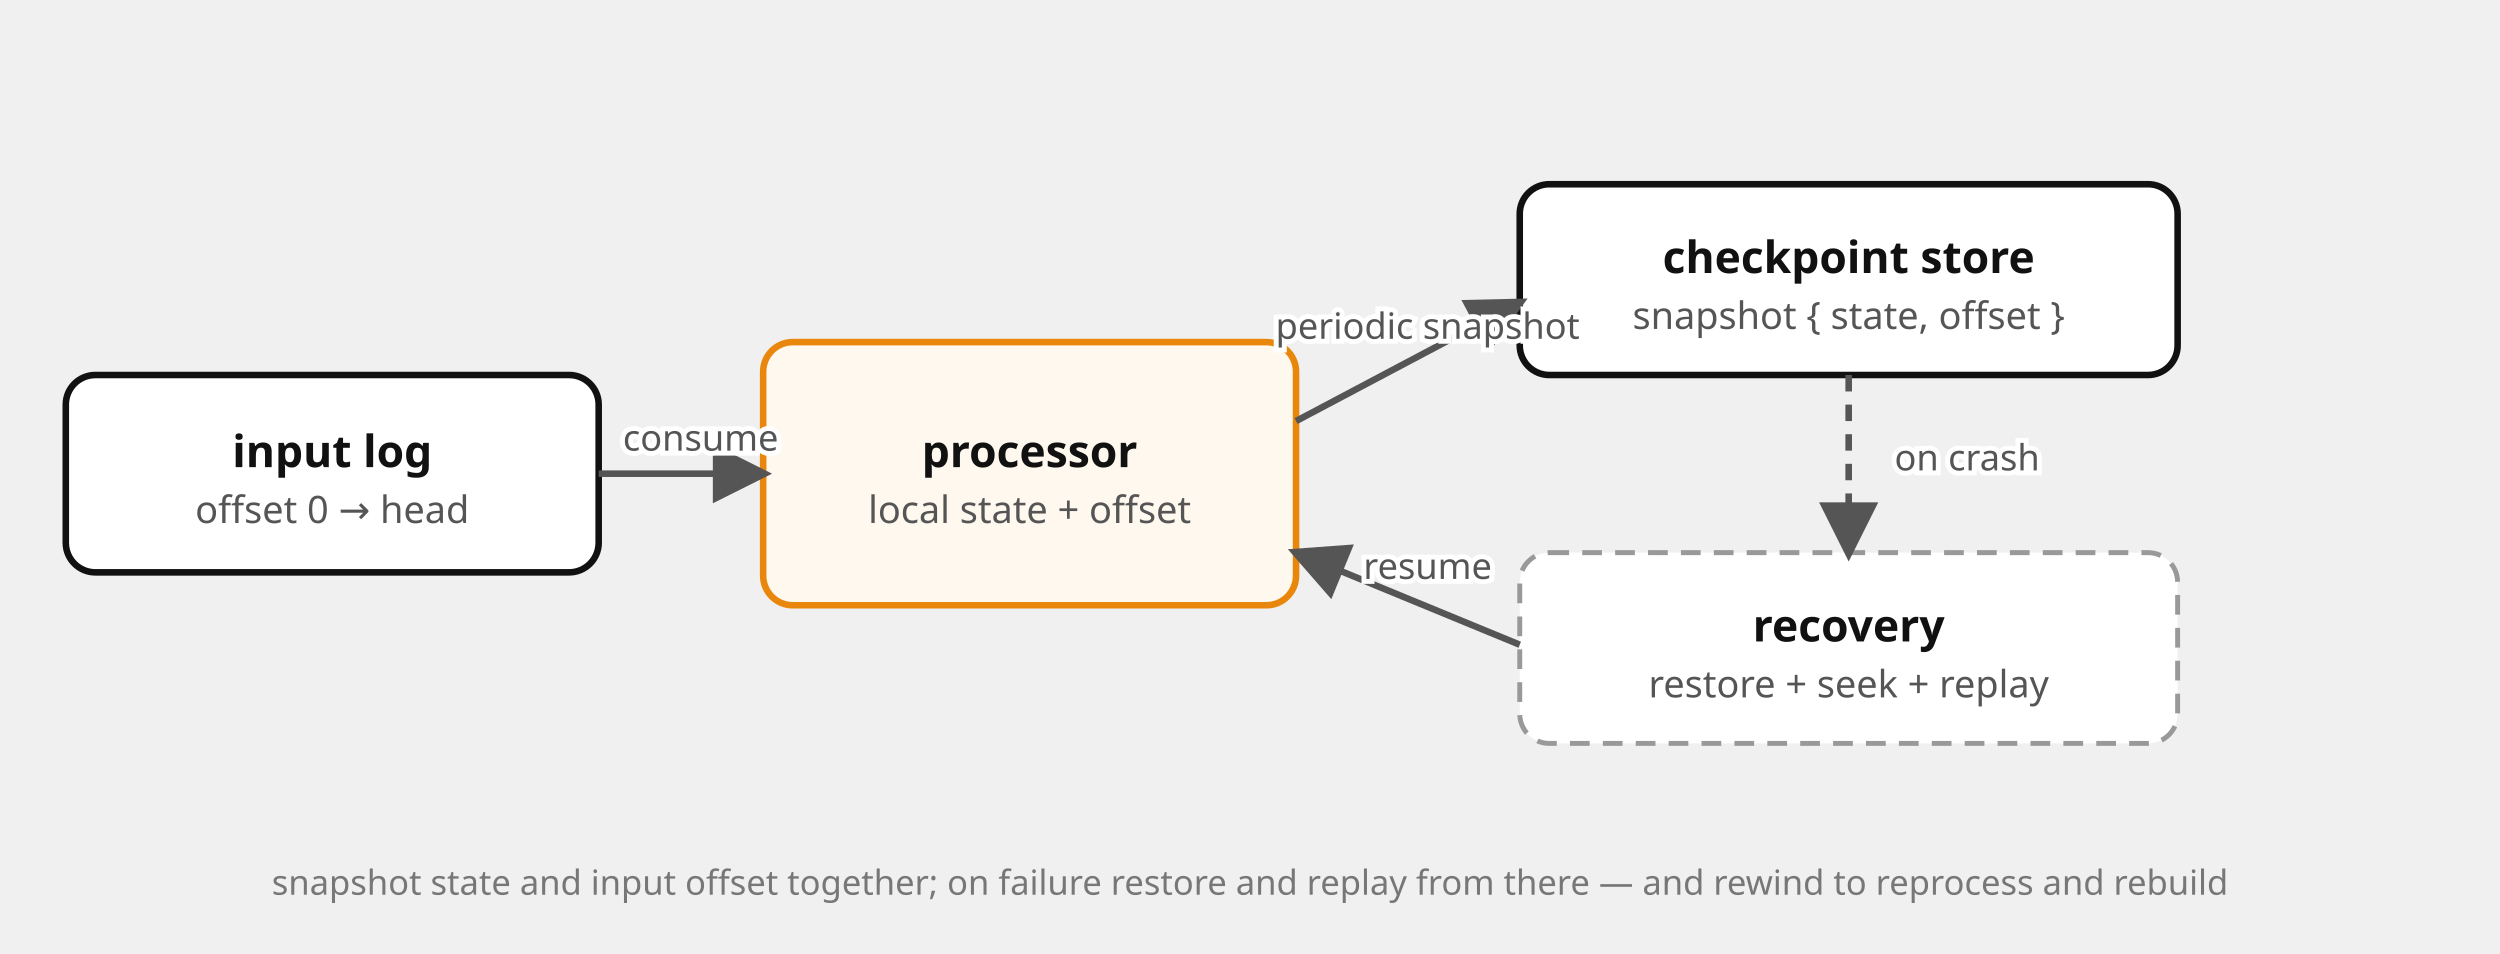
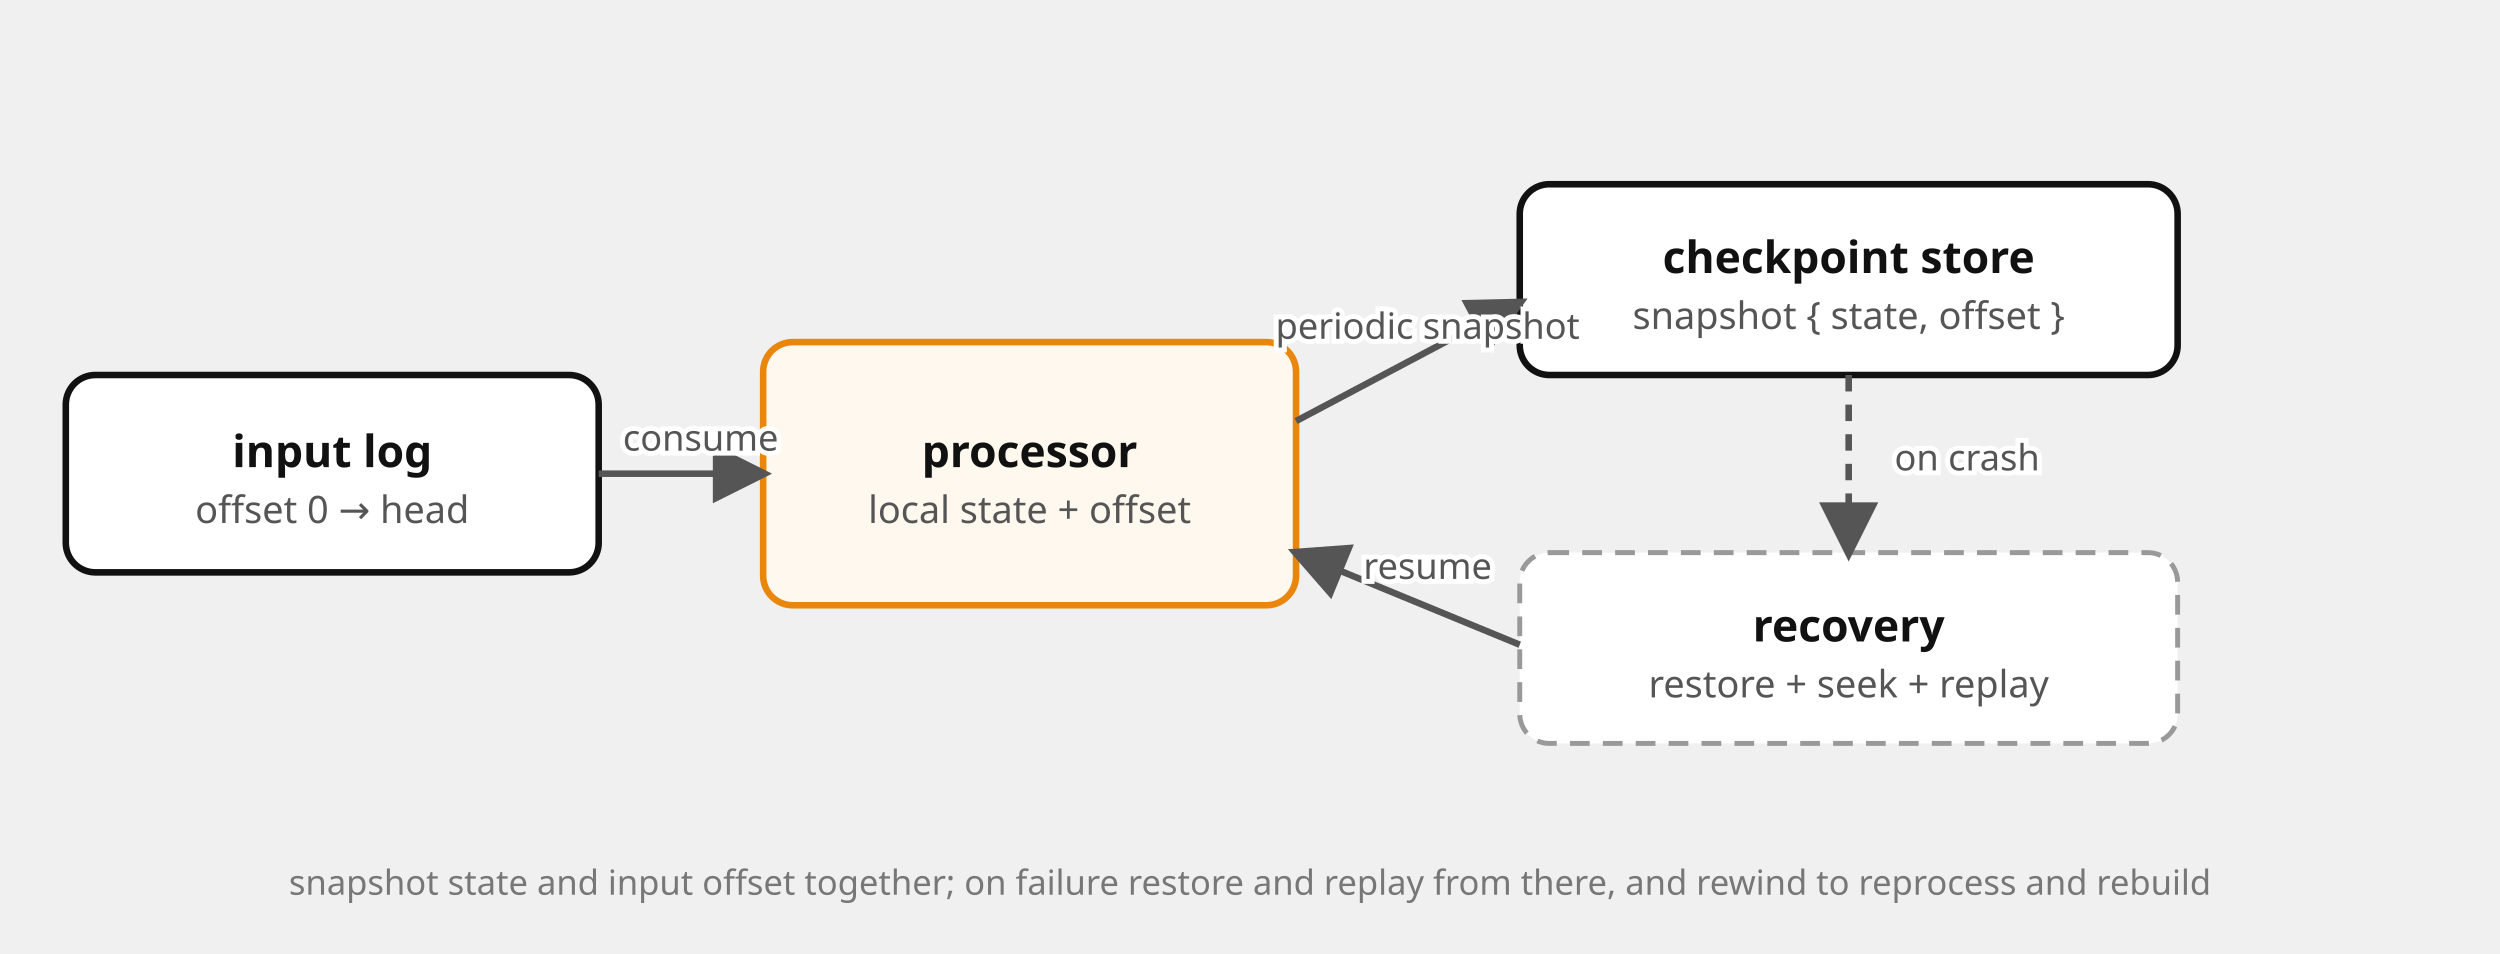
<svg xmlns="http://www.w3.org/2000/svg" viewBox="0 0 760 290" font-family="'Red Hat Text', system-ui, sans-serif" role="img">
  <defs>
    <marker id="a" viewBox="0 0 10 10" refX="8.5" refY="5" markerWidth="9" markerHeight="9" orient="auto-start-reverse">
      <path d="M0,0 L10,5 L0,10 z" fill="#555" />
    </marker>
    <marker id="am" viewBox="0 0 10 10" refX="8.5" refY="5" markerWidth="9" markerHeight="9" orient="auto-start-reverse">
      <path d="M0,0 L10,5 L0,10 z" fill="#b8650a" />
    </marker>
  </defs>
  <rect x="20" y="114" width="162" height="60" rx="9" fill="#ffffff" stroke="#111111" stroke-width="2" />
  <text x="101.0" y="142.0" font-size="13.5" font-weight="700" fill="#111111" text-anchor="middle">input log</text>
  <text x="101.0" y="159.0" font-size="11.5" fill="#555555" text-anchor="middle">offset 0 → head</text>
  <rect x="232" y="104" width="162" height="80" rx="9" fill="#fff8ef" stroke="#e8870c" stroke-width="2" />
  <text x="313.0" y="142.0" font-size="13.5" font-weight="700" fill="#111111" text-anchor="middle">processor</text>
  <text x="313.0" y="159.0" font-size="11.5" fill="#555555" text-anchor="middle">local state + offset</text>
  <rect x="462" y="56" width="200" height="58" rx="9" fill="#ffffff" stroke="#111111" stroke-width="2" />
  <text x="562.0" y="83.0" font-size="13.5" font-weight="700" fill="#111111" text-anchor="middle">checkpoint store</text>
  <text x="562.0" y="100.0" font-size="11.5" fill="#555555" text-anchor="middle">snapshot { state, offset }</text>
  <rect x="462" y="168" width="200" height="58" rx="9" fill="#ffffff" stroke="#999999" stroke-width="1.5" stroke-dasharray="6 4" />
  <text x="562.0" y="195.0" font-size="13.5" font-weight="700" fill="#111111" text-anchor="middle">recovery</text>
  <text x="562.0" y="212.0" font-size="11.5" fill="#555555" text-anchor="middle">restore + seek + replay</text>
  <path d="M182,144 L232,144" fill="none" stroke="#555" stroke-width="2" marker-end="url(#a)" />
  <text x="213.0" y="137.0" font-size="11" fill="#ffffff" stroke="#ffffff" stroke-width="3" paint-order="stroke" text-anchor="middle">consume</text>
  <text x="213.0" y="137.0" font-size="11" fill="#555" text-anchor="middle">consume</text>
  <path d="M394,128 L462,92" fill="none" stroke="#555" stroke-width="2" marker-end="url(#a)" />
  <text x="434.0" y="103.0" font-size="11" fill="#ffffff" stroke="#ffffff" stroke-width="3" paint-order="stroke" text-anchor="middle">periodic snapshot</text>
  <text x="434.0" y="103.0" font-size="11" fill="#555" text-anchor="middle">periodic snapshot</text>
  <path d="M562,114 L562,168" fill="none" stroke="#555" stroke-width="2" stroke-dasharray="5 4" marker-end="url(#a)" />
  <text x="598.0" y="143.0" font-size="11" fill="#ffffff" stroke="#ffffff" stroke-width="3" paint-order="stroke" text-anchor="middle">on crash</text>
  <text x="598.0" y="143.0" font-size="11" fill="#555" text-anchor="middle">on crash</text>
  <path d="M462,196 L394,168" fill="none" stroke="#555" stroke-width="2" marker-end="url(#a)" />
  <text x="434.0" y="176.0" font-size="11" fill="#ffffff" stroke="#ffffff" stroke-width="3" paint-order="stroke" text-anchor="middle">resume</text>
  <text x="434.0" y="176.0" font-size="11" fill="#555" text-anchor="middle">resume</text>
-   <text x="380" y="272" font-size="10.5" fill="#777" text-anchor="middle">snapshot state and input offset together; on failure restore and replay from there — and rewind to reprocess and rebuild</text>
+   <text x="380" y="272" font-size="10.5" fill="#777" text-anchor="middle">snapshot state and input offset together; on failure restore and replay from there, and rewind to reprocess and rebuild</text>
</svg>
